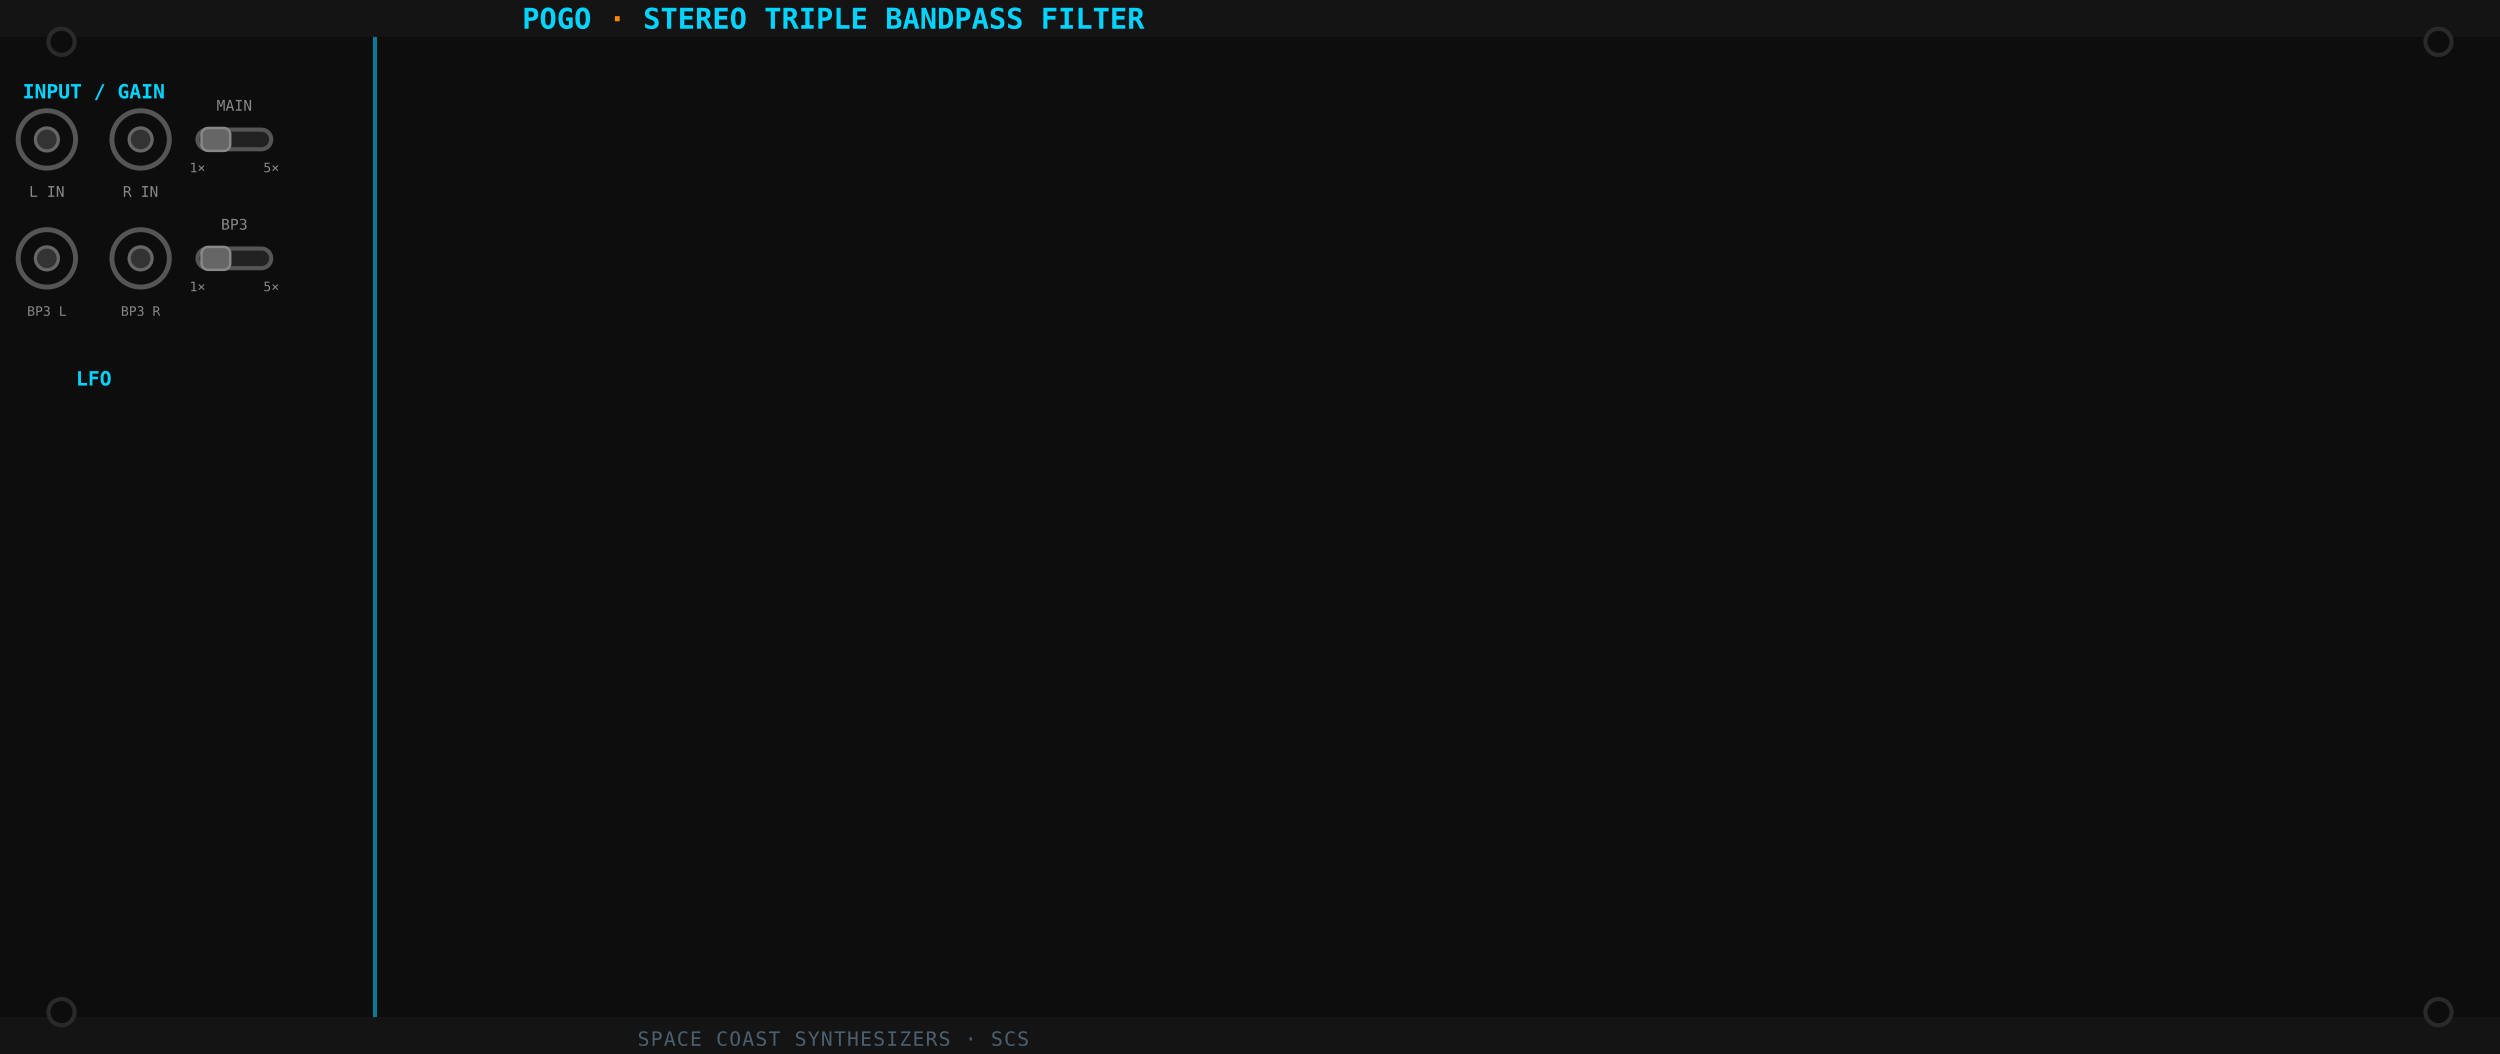
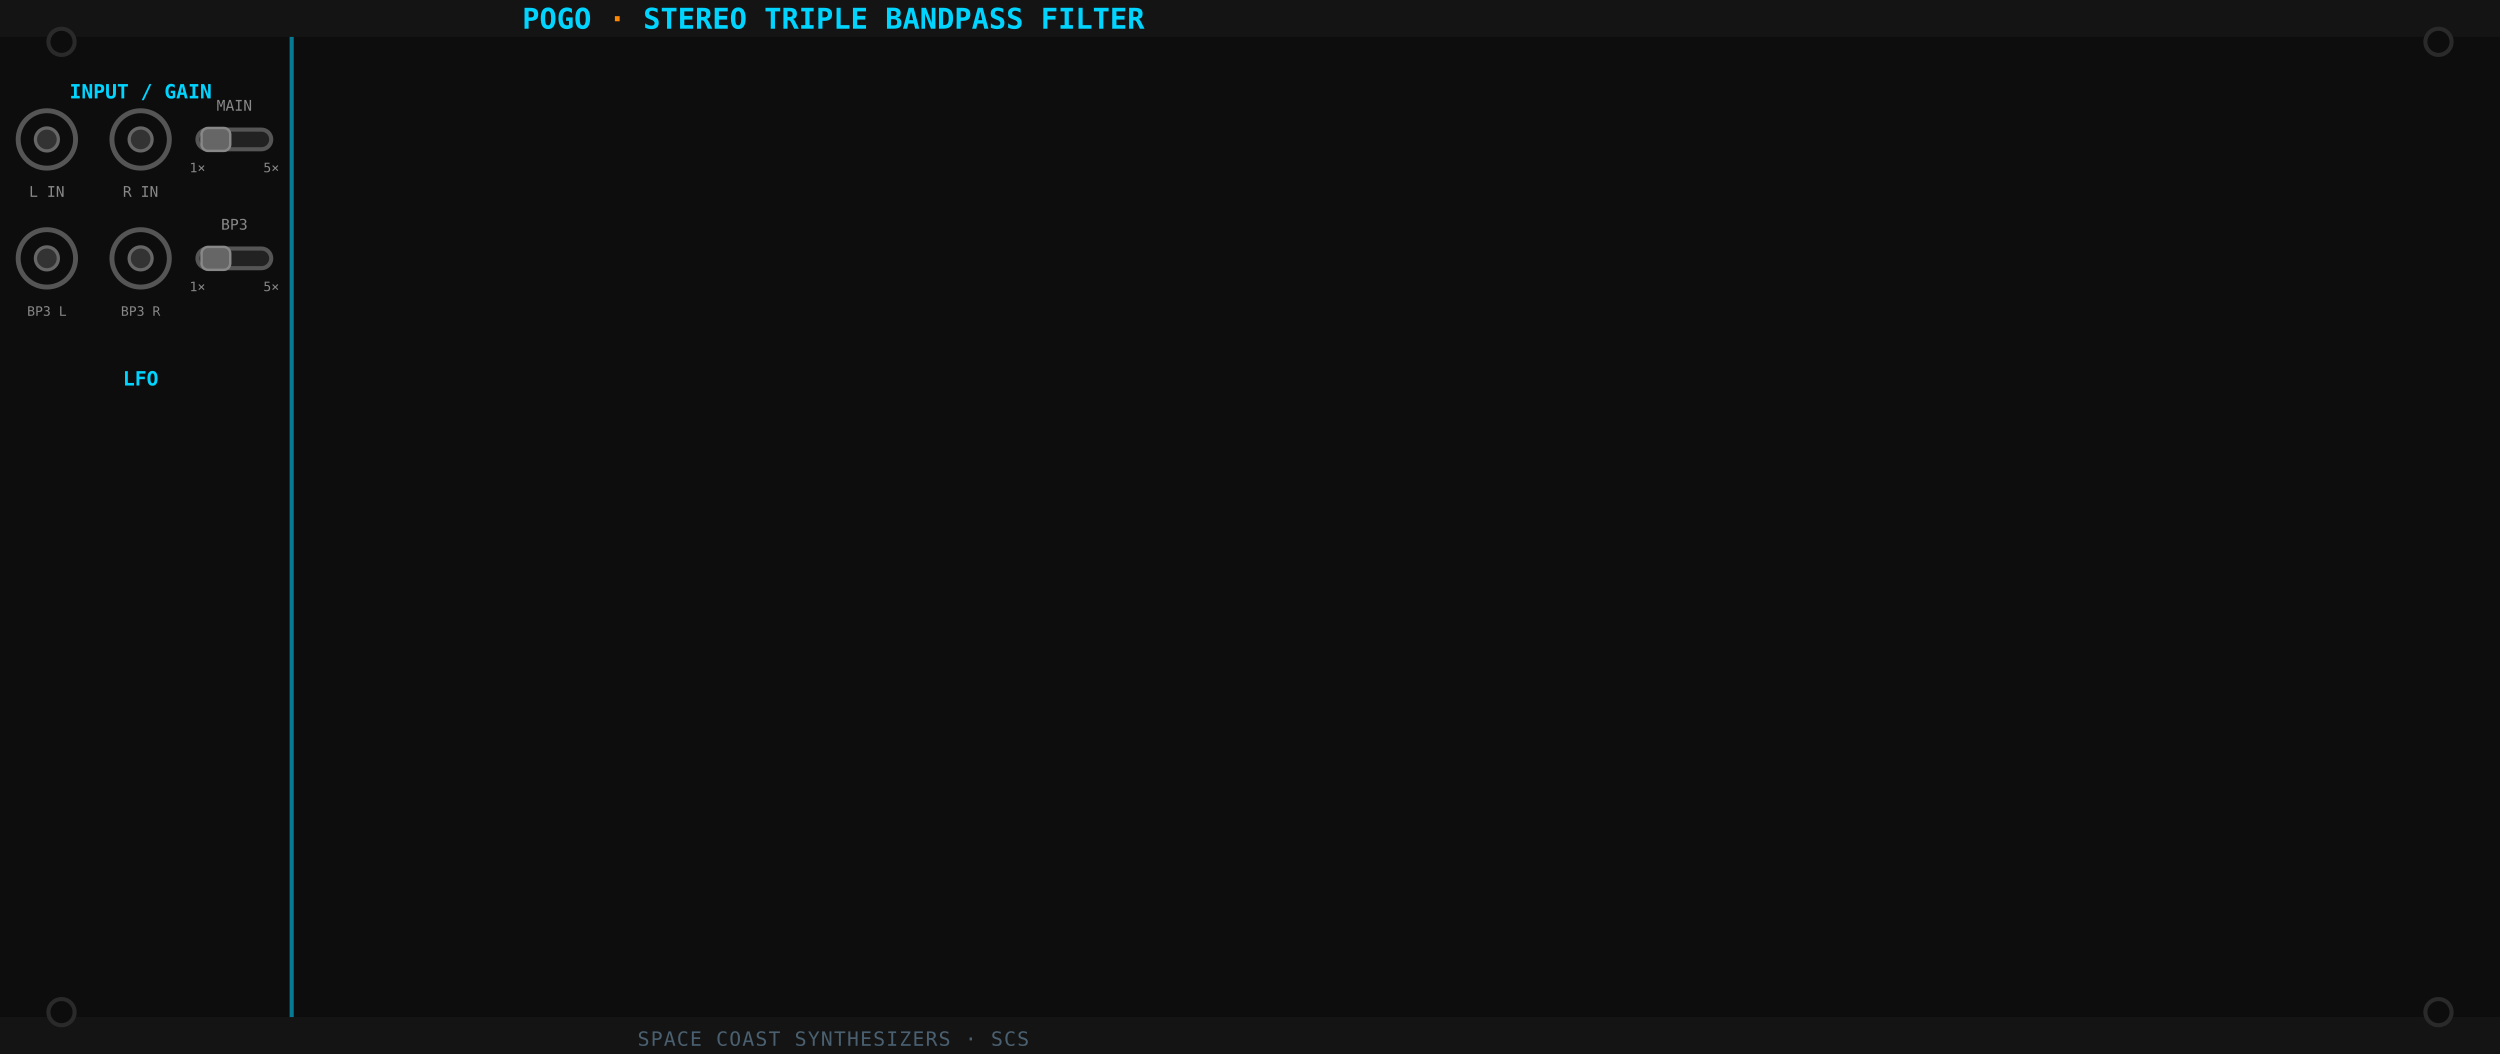
<svg xmlns="http://www.w3.org/2000/svg" width="304.8mm" height="128.5mm" viewBox="0 0 304.80 128.5">
  <rect x="0" y="0" width="304.8" height="128.5" fill="#0d0d0d" />
  <rect x="0" y="0" width="304.8" height="4.5" fill="#141414" />
  <rect x="0" y="124.0" width="304.8" height="4.5" fill="#141414" />
  <circle cx="7.5" cy="5.1" r="1.6" fill="#0d0d0d" stroke="#2a2a2a" stroke-width="0.5" />
  <circle cx="297.3" cy="5.1" r="1.6" fill="#0d0d0d" stroke="#2a2a2a" stroke-width="0.5" />
  <circle cx="7.5" cy="123.4" r="1.6" fill="#0d0d0d" stroke="#2a2a2a" stroke-width="0.5" />
  <circle cx="297.3" cy="123.4" r="1.6" fill="#0d0d0d" stroke="#2a2a2a" stroke-width="0.5" />
  <text x="101.60" y="3.5" fill="#00d4ff" font-family="monospace" font-size="3.5" font-weight="bold" text-anchor="middle">POGO  <tspan fill="#ff8800">·</tspan> STEREO TRIPLE BANDPASS FILTER</text>
  <text x="101.60" y="127.5" fill="#4a6070" font-family="monospace" font-size="2.4" text-anchor="middle" letter-spacing="0.15">SPACE COAST SYNTHESIZERS  ·  SCS</text>
-   <line x1="45.72" y1="4.5" x2="45.72" y2="124.0" stroke="#00d4ff" stroke-width="0.5" opacity="0.55" />
-   <text x="11.43" y="12.0" fill="#00d4ff" font-family="monospace" font-size="2.4" text-anchor="middle" font-weight="bold">INPUT / GAIN</text>
-   <text x="11.43" y="47.0" fill="#00d4ff" font-family="monospace" font-size="2.4" text-anchor="middle" font-weight="bold">LFO</text>
+   <line x1="35.56" y1="4.5" x2="35.56" y2="124.0" stroke="#00d4ff" stroke-width="0.5" opacity="0.55" />
+   <text x="17.145" y="12.0" fill="#00d4ff" font-family="monospace" font-size="2.4" text-anchor="middle" font-weight="bold">INPUT / GAIN</text>
+   <text x="17.145" y="47.0" fill="#00d4ff" font-family="monospace" font-size="2.4" text-anchor="middle" font-weight="bold">LFO</text>
  <circle cx="5.715" cy="17.0" r="3.5" fill="none" stroke="#555" stroke-width="0.6" />
  <circle cx="5.715" cy="17.0" r="1.4" fill="#333" stroke="#666" stroke-width="0.4" />
  <text x="5.715" y="24.0" fill="#888" font-family="monospace" font-size="1.8" text-anchor="middle">L IN</text>
  <circle cx="17.145" cy="17.0" r="3.5" fill="none" stroke="#555" stroke-width="0.6" />
  <circle cx="17.145" cy="17.0" r="1.4" fill="#333" stroke="#666" stroke-width="0.4" />
  <text x="17.145" y="24.0" fill="#888" font-family="monospace" font-size="1.8" text-anchor="middle">R IN</text>
  <text x="28.575" y="13.5" fill="#888" font-family="monospace" font-size="1.8" text-anchor="middle">MAIN</text>
  <rect x="24.07" y="15.80" width="9" height="2.4" rx="1.2" fill="#222" stroke="#555" stroke-width="0.5" />
  <rect x="24.57" y="15.60" width="3.5" height="2.8" rx="0.8" fill="#666" stroke="#888" stroke-width="0.3" />
  <text x="24.075" y="21.0" fill="#888" font-family="monospace" font-size="1.6" text-anchor="middle">1×</text>
  <text x="33.075" y="21.0" fill="#888" font-family="monospace" font-size="1.6" text-anchor="middle">5×</text>
  <circle cx="5.715" cy="31.5" r="3.5" fill="none" stroke="#555" stroke-width="0.6" />
  <circle cx="5.715" cy="31.5" r="1.4" fill="#333" stroke="#666" stroke-width="0.4" />
  <text x="5.715" y="38.5" fill="#888" font-family="monospace" font-size="1.6" text-anchor="middle">BP3 L</text>
  <circle cx="17.145" cy="31.5" r="3.5" fill="none" stroke="#555" stroke-width="0.6" />
  <circle cx="17.145" cy="31.5" r="1.4" fill="#333" stroke="#666" stroke-width="0.4" />
  <text x="17.145" y="38.5" fill="#888" font-family="monospace" font-size="1.6" text-anchor="middle">BP3 R</text>
  <text x="28.575" y="28.0" fill="#888" font-family="monospace" font-size="1.8" text-anchor="middle">BP3</text>
  <rect x="24.07" y="30.30" width="9" height="2.4" rx="1.2" fill="#222" stroke="#555" stroke-width="0.5" />
  <rect x="24.57" y="30.10" width="3.5" height="2.8" rx="0.8" fill="#666" stroke="#888" stroke-width="0.3" />
  <text x="24.075" y="35.5" fill="#888" font-family="monospace" font-size="1.6" text-anchor="middle">1×</text>
  <text x="33.075" y="35.5" fill="#888" font-family="monospace" font-size="1.6" text-anchor="middle">5×</text>
</svg>
